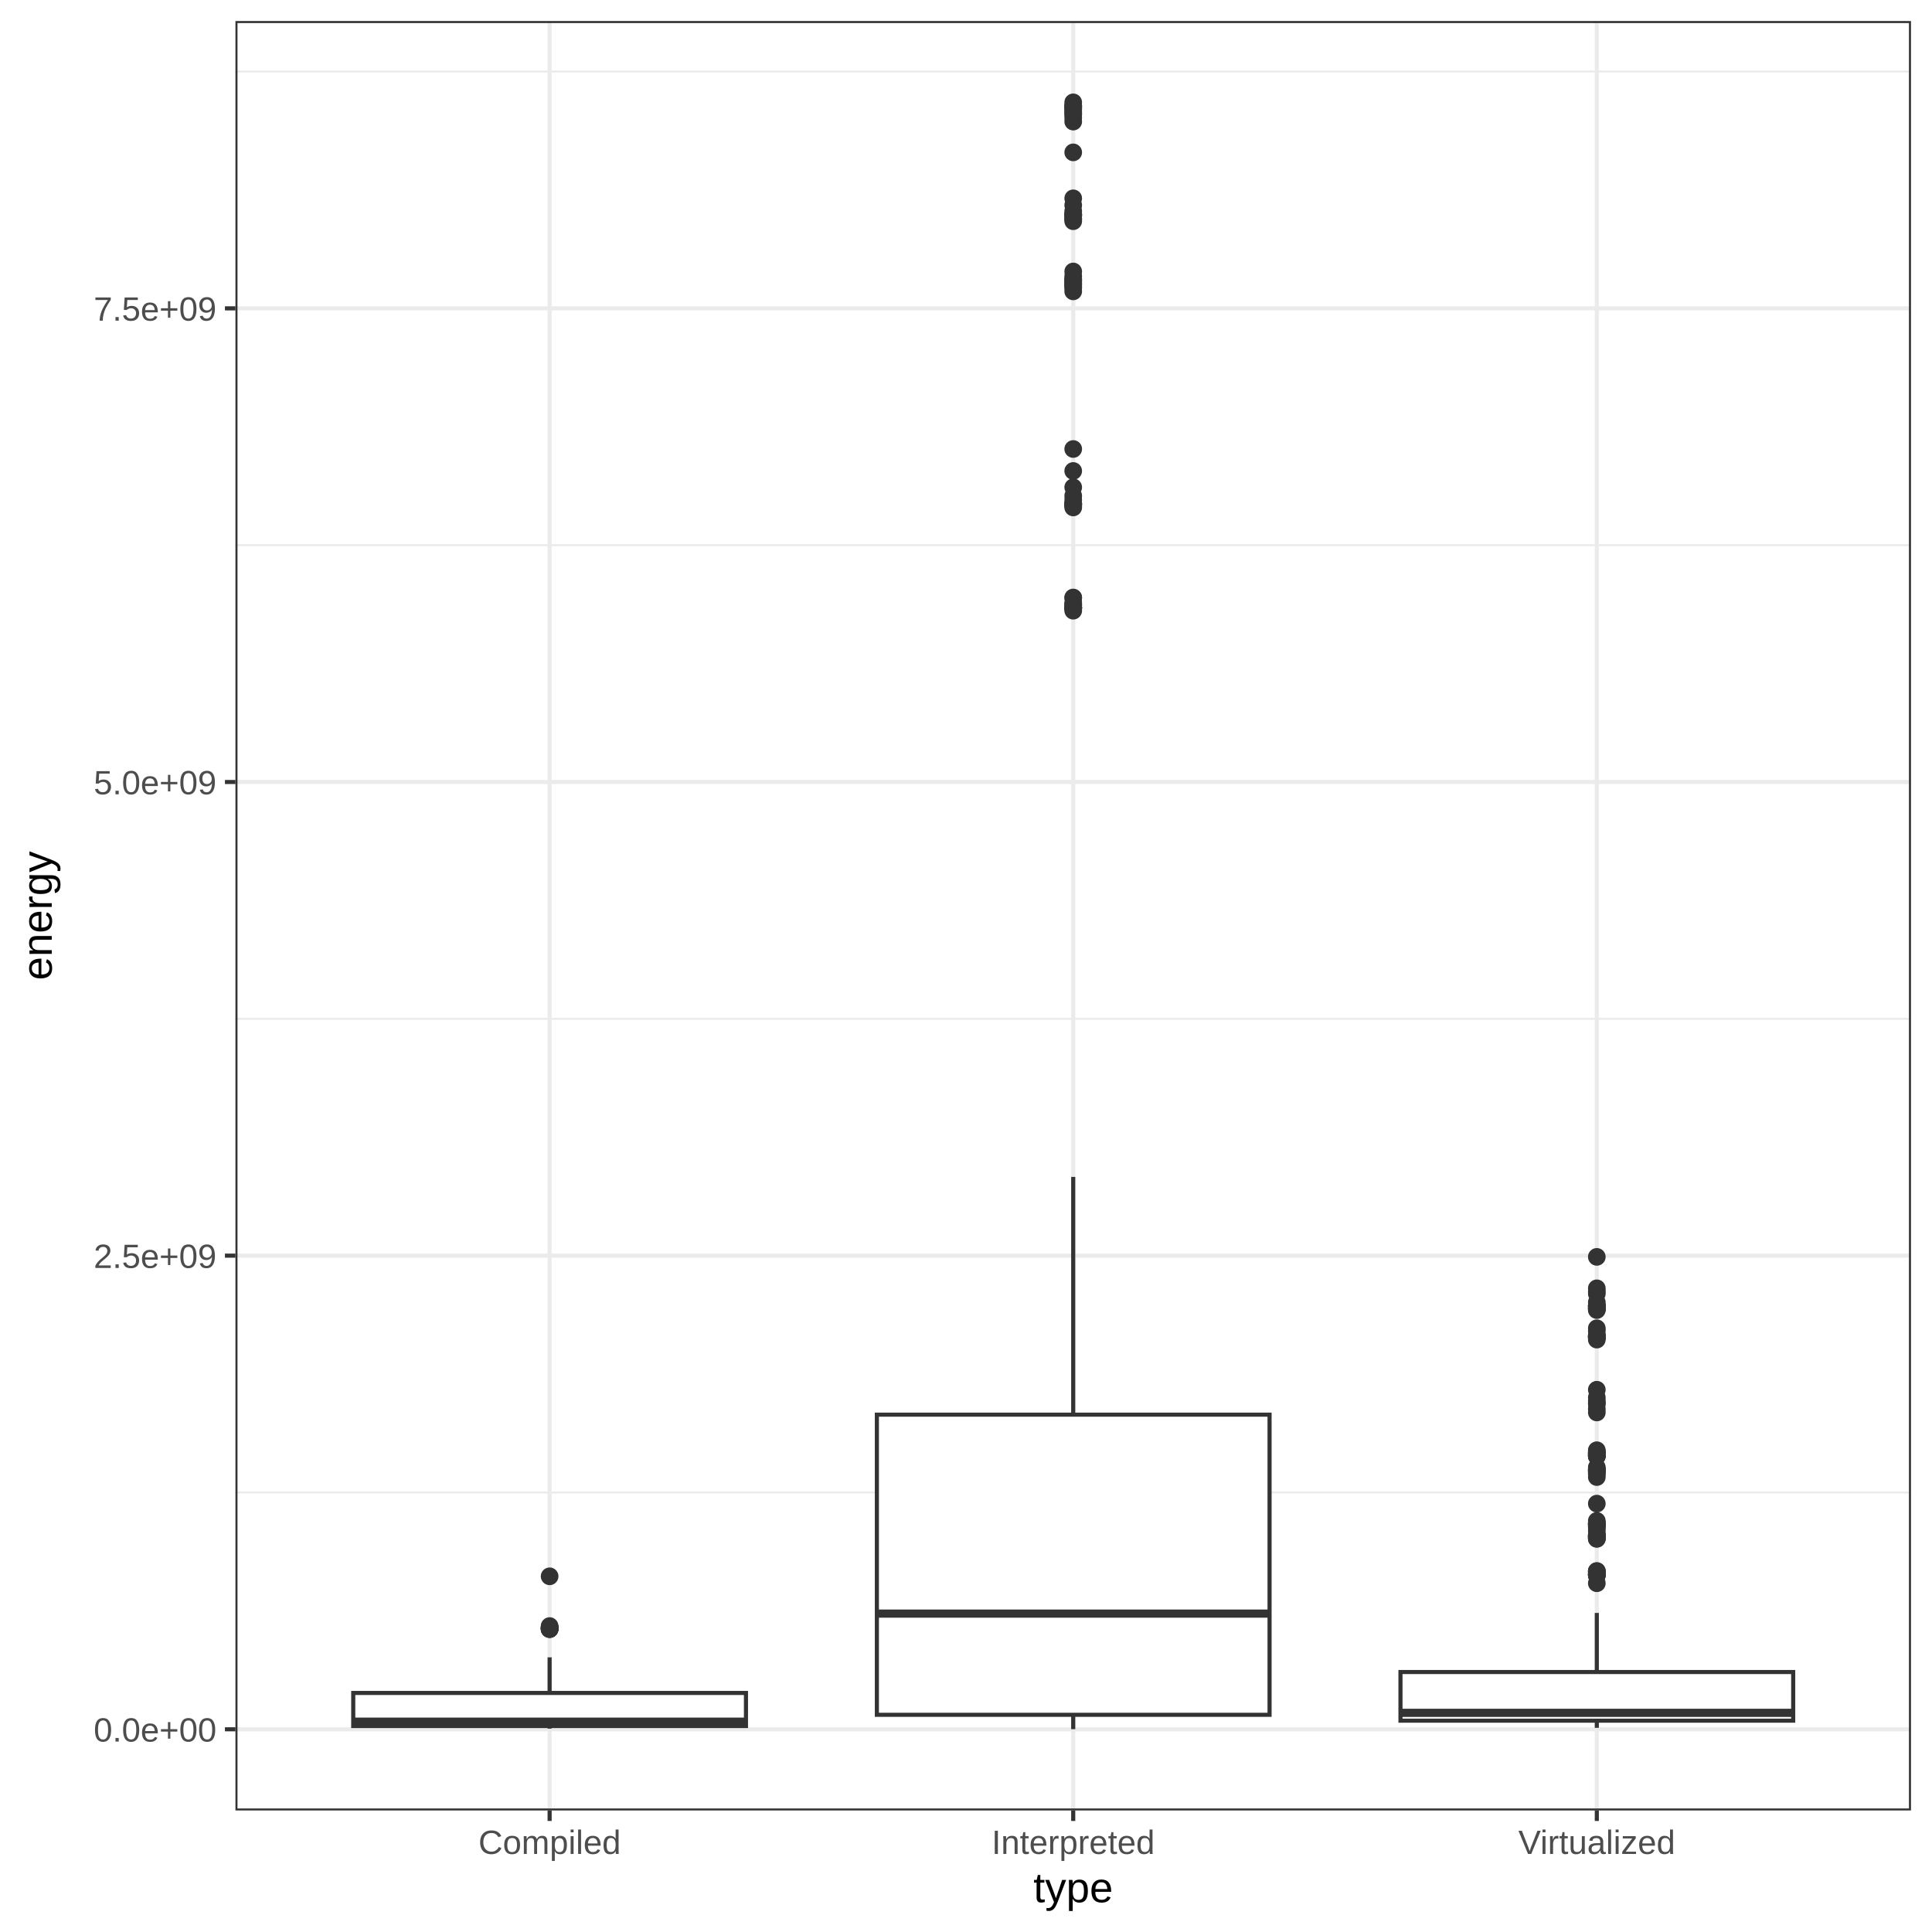
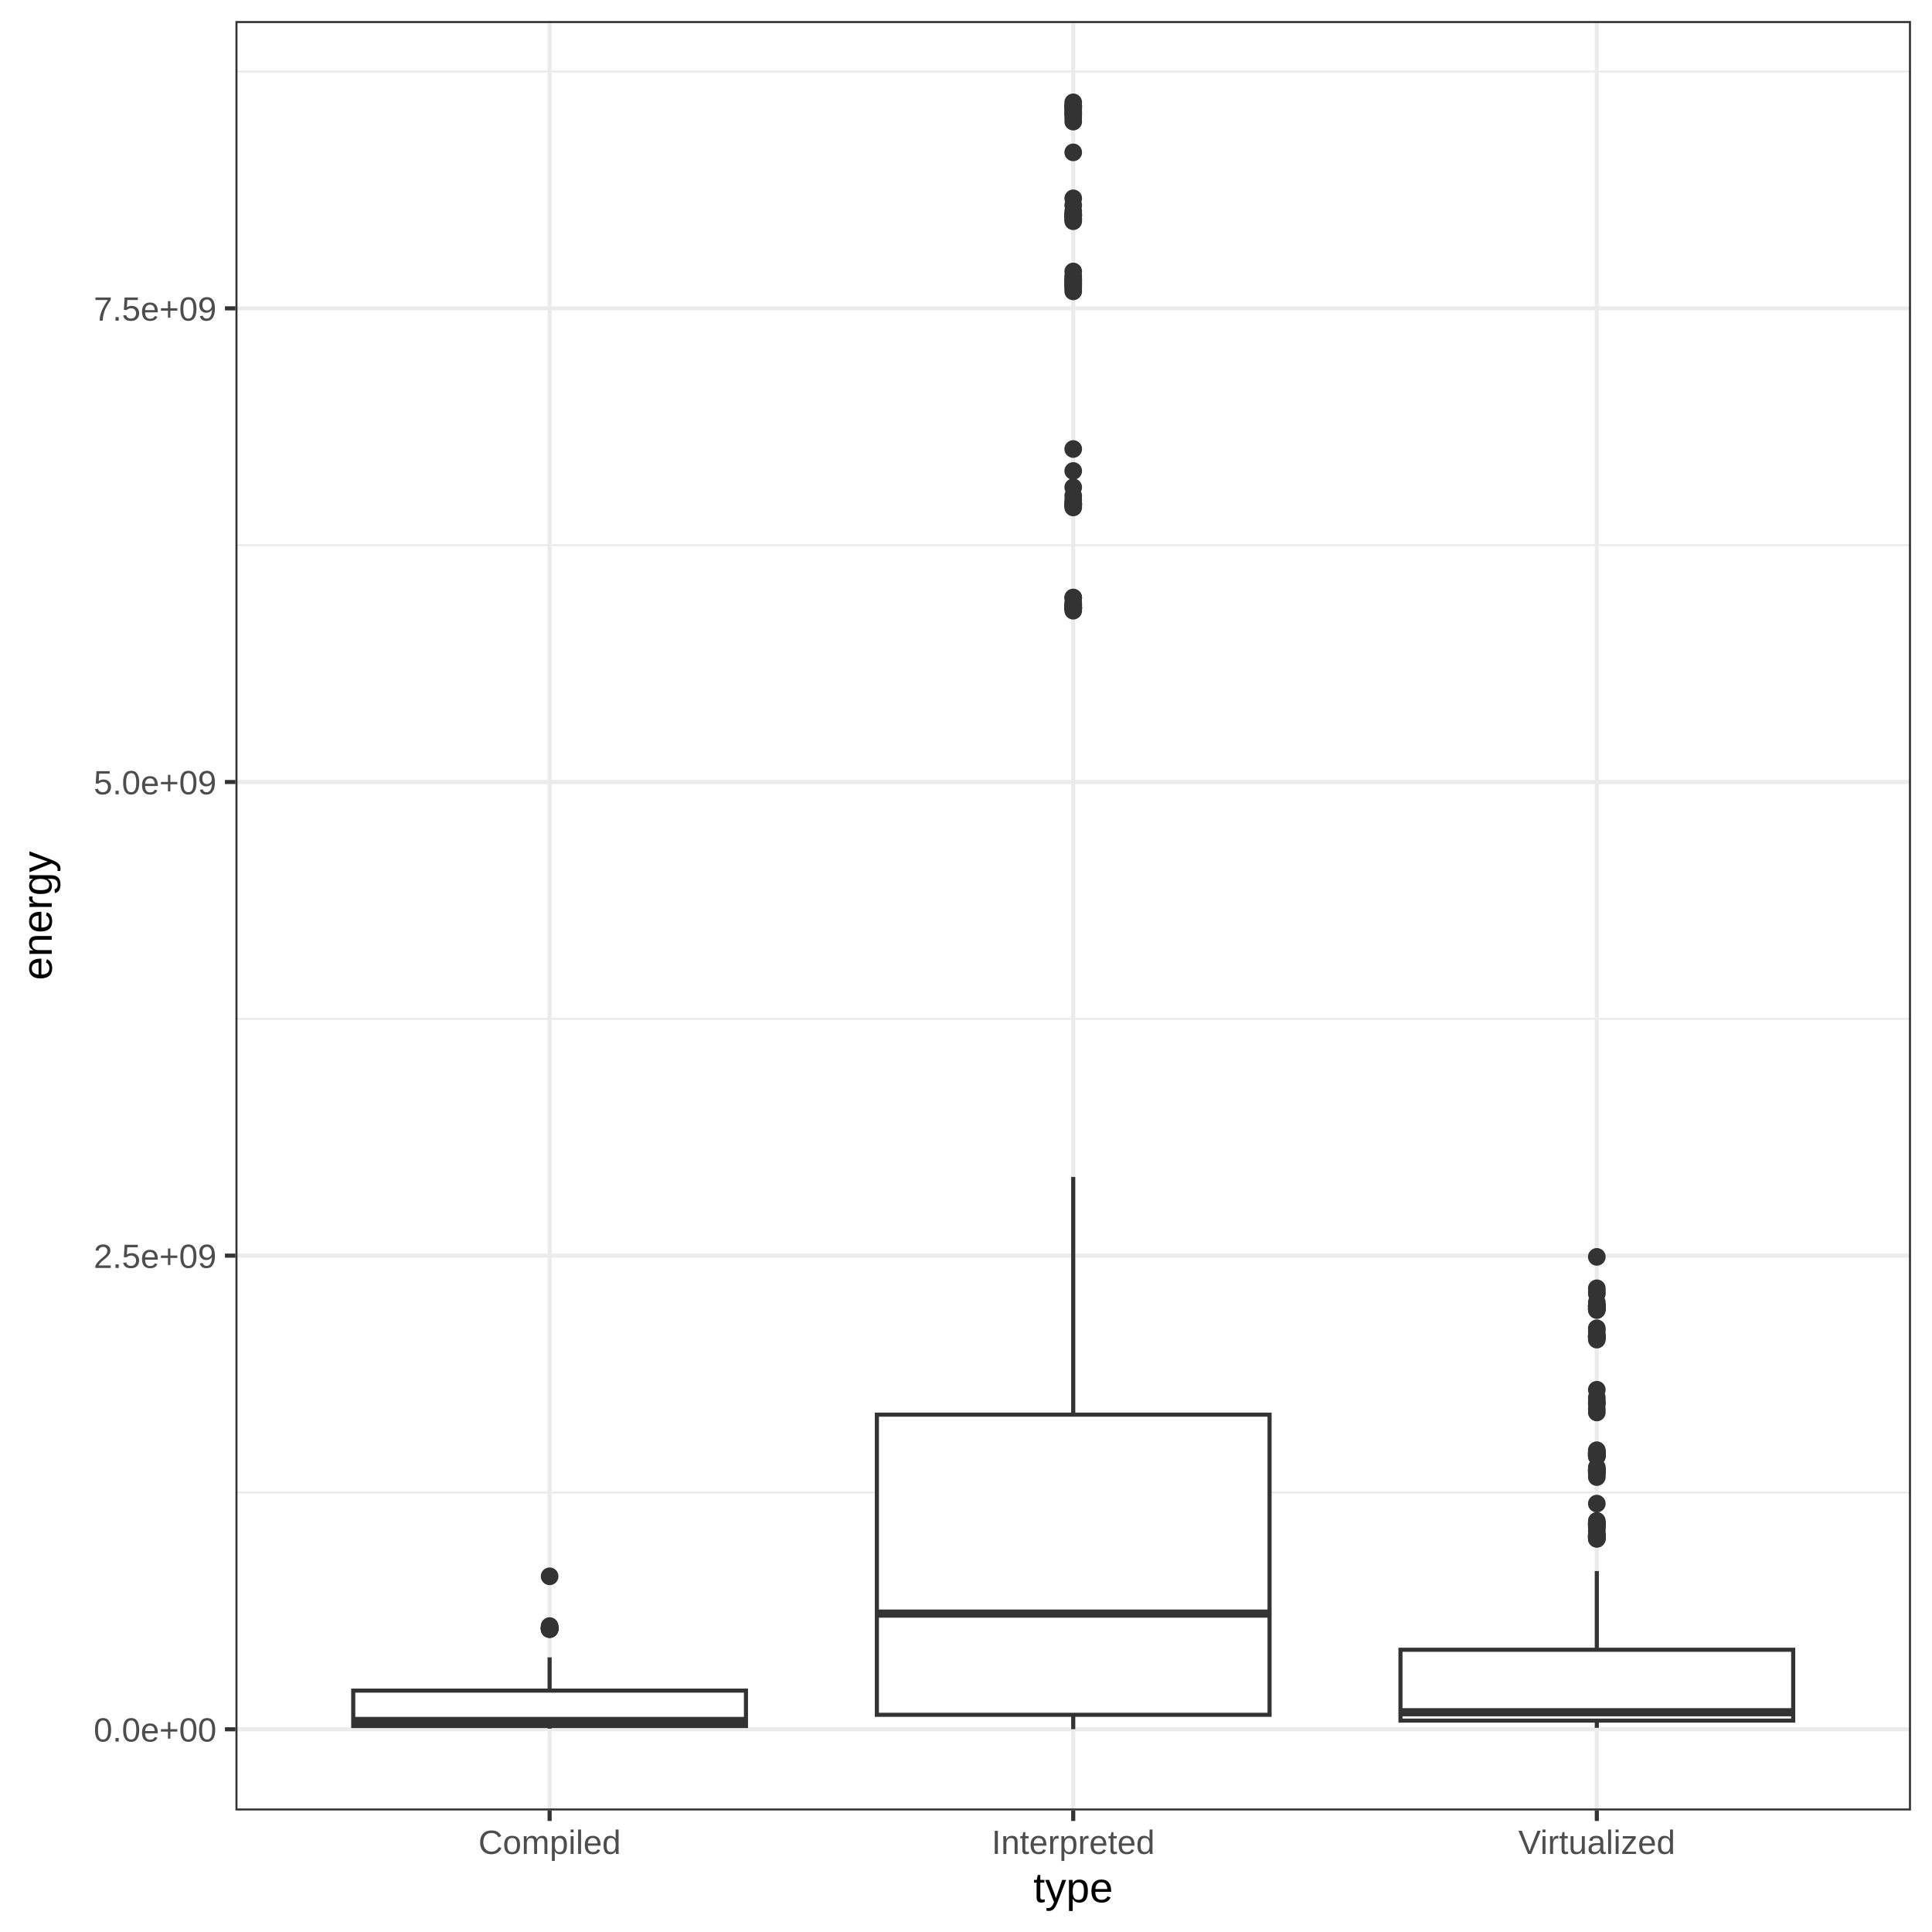
<svg xmlns="http://www.w3.org/2000/svg" class="svglite" width="504.00pt" height="504.00pt" viewBox="0 0 504.00 504.00">
  <defs>
    <style type="text/css">
    .svglite line, .svglite polyline, .svglite polygon, .svglite path, .svglite rect, .svglite circle {
      fill: none;
      stroke: #000000;
      stroke-linecap: round;
      stroke-linejoin: round;
      stroke-miterlimit: 10.00;
    }
    .svglite text {
      white-space: pre;
    }
  </style>
  </defs>
  <rect width="100%" height="100%" style="stroke: none; fill: #FFFFFF;" />
  <defs>
    <clipPath id="cpMC4wMHw1MDQuMDB8MC4wMHw1MDQuMDA=">
      <rect x="0.00" y="0.00" width="504.00" height="504.00" />
    </clipPath>
  </defs>
  <g clip-path="url(#cpMC4wMHw1MDQuMDB8MC4wMHw1MDQuMDA=)">
    <rect x="0.00" y="0.00" width="504.00" height="504.00" style="stroke-width: 1.07; stroke: #FFFFFF; fill: #FFFFFF;" />
  </g>
  <defs>
    <clipPath id="cpNjEuNDJ8NDk4LjUyfDUuNDh8NDcyLjI5">
      <rect x="61.42" y="5.48" width="437.10" height="466.82" />
    </clipPath>
  </defs>
  <g clip-path="url(#cpNjEuNDJ8NDk4LjUyfDUuNDh8NDcyLjI5)">
    <rect x="61.42" y="5.48" width="437.10" height="466.82" style="stroke-width: 1.07; stroke: none; fill: #FFFFFF;" />
    <polyline points="61.42,389.34 498.52,389.34 " style="stroke-width: 0.53; stroke: #EBEBEB; stroke-linecap: butt;" />
    <polyline points="61.42,265.78 498.52,265.78 " style="stroke-width: 0.53; stroke: #EBEBEB; stroke-linecap: butt;" />
    <polyline points="61.42,142.22 498.52,142.22 " style="stroke-width: 0.53; stroke: #EBEBEB; stroke-linecap: butt;" />
    <polyline points="61.42,18.66 498.52,18.66 " style="stroke-width: 0.53; stroke: #EBEBEB; stroke-linecap: butt;" />
    <polyline points="61.42,451.12 498.52,451.12 " style="stroke-width: 1.07; stroke: #EBEBEB; stroke-linecap: butt;" />
    <polyline points="61.42,327.56 498.52,327.56 " style="stroke-width: 1.07; stroke: #EBEBEB; stroke-linecap: butt;" />
    <polyline points="61.42,204.00 498.52,204.00 " style="stroke-width: 1.07; stroke: #EBEBEB; stroke-linecap: butt;" />
    <polyline points="61.42,80.44 498.52,80.44 " style="stroke-width: 1.07; stroke: #EBEBEB; stroke-linecap: butt;" />
    <polyline points="143.38,472.29 143.38,5.48 " style="stroke-width: 1.07; stroke: #EBEBEB; stroke-linecap: butt;" />
    <polyline points="279.97,472.29 279.97,5.48 " style="stroke-width: 1.07; stroke: #EBEBEB; stroke-linecap: butt;" />
    <polyline points="416.56,472.29 416.56,5.48 " style="stroke-width: 1.07; stroke: #EBEBEB; stroke-linecap: butt;" />
    <circle cx="143.38" cy="411.21" r="1.95" style="stroke-width: 0.71; stroke: #333333; fill: #333333;" />
    <circle cx="143.38" cy="424.52" r="1.95" style="stroke-width: 0.71; stroke: #333333; fill: #333333;" />
    <circle cx="143.38" cy="424.97" r="1.95" style="stroke-width: 0.71; stroke: #333333; fill: #333333;" />
    <circle cx="143.38" cy="424.64" r="1.95" style="stroke-width: 0.71; stroke: #333333; fill: #333333;" />
    <circle cx="143.38" cy="424.19" r="1.95" style="stroke-width: 0.71; stroke: #333333; fill: #333333;" />
    <circle cx="143.38" cy="424.61" r="1.95" style="stroke-width: 0.71; stroke: #333333; fill: #333333;" />
    <circle cx="143.38" cy="424.65" r="1.95" style="stroke-width: 0.71; stroke: #333333; fill: #333333;" />
    <circle cx="143.38" cy="424.98" r="1.95" style="stroke-width: 0.71; stroke: #333333; fill: #333333;" />
    <circle cx="143.38" cy="424.97" r="1.95" style="stroke-width: 0.71; stroke: #333333; fill: #333333;" />
    <circle cx="143.38" cy="424.88" r="1.95" style="stroke-width: 0.71; stroke: #333333; fill: #333333;" />
    <circle cx="143.38" cy="424.94" r="1.95" style="stroke-width: 0.71; stroke: #333333; fill: #333333;" />
-     <line x1="143.38" y1="441.64" x2="143.38" y2="432.35" style="stroke-width: 1.07; stroke: #333333; stroke-linecap: butt;" />
-     <line x1="143.38" y1="450.27" x2="143.38" y2="450.95" style="stroke-width: 1.07; stroke: #333333; stroke-linecap: butt;" />
-     <polygon points="92.15,441.64 92.15,450.27 194.60,450.27 194.60,441.64 92.15,441.64 " style="stroke-width: 1.07; stroke: #333333; stroke-linecap: butt; stroke-linejoin: miter; fill: #FFFFFF;" />
-     <line x1="92.15" y1="449.13" x2="194.60" y2="449.13" style="stroke-width: 2.13; stroke: #333333; stroke-linecap: butt; stroke-linejoin: miter;" />
+     <line x1="143.38" y1="441.03" x2="143.38" y2="432.35" style="stroke-width: 1.07; stroke: #333333; stroke-linecap: butt;" />
+     <line x1="143.38" y1="450.26" x2="143.38" y2="450.95" style="stroke-width: 1.07; stroke: #333333; stroke-linecap: butt;" />
+     <polygon points="92.15,441.03 92.15,450.26 194.60,450.26 194.60,441.03 92.15,441.03 " style="stroke-width: 1.07; stroke: #333333; stroke-linecap: butt; stroke-linejoin: miter; fill: #FFFFFF;" />
+     <line x1="92.15" y1="448.95" x2="194.60" y2="448.95" style="stroke-width: 2.13; stroke: #333333; stroke-linecap: butt; stroke-linejoin: miter;" />
    <circle cx="279.97" cy="55.09" r="1.95" style="stroke-width: 0.71; stroke: #333333; fill: #333333;" />
    <circle cx="279.97" cy="39.75" r="1.95" style="stroke-width: 0.71; stroke: #333333; fill: #333333;" />
    <circle cx="279.97" cy="56.19" r="1.95" style="stroke-width: 0.71; stroke: #333333; fill: #333333;" />
    <circle cx="279.97" cy="55.89" r="1.95" style="stroke-width: 0.71; stroke: #333333; fill: #333333;" />
    <circle cx="279.97" cy="51.74" r="1.95" style="stroke-width: 0.71; stroke: #333333; fill: #333333;" />
    <circle cx="279.97" cy="53.53" r="1.95" style="stroke-width: 0.71; stroke: #333333; fill: #333333;" />
    <circle cx="279.97" cy="56.36" r="1.95" style="stroke-width: 0.71; stroke: #333333; fill: #333333;" />
    <circle cx="279.97" cy="57.71" r="1.95" style="stroke-width: 0.71; stroke: #333333; fill: #333333;" />
    <circle cx="279.97" cy="57.13" r="1.95" style="stroke-width: 0.71; stroke: #333333; fill: #333333;" />
    <circle cx="279.97" cy="57.17" r="1.95" style="stroke-width: 0.71; stroke: #333333; fill: #333333;" />
    <circle cx="279.97" cy="55.94" r="1.95" style="stroke-width: 0.71; stroke: #333333; fill: #333333;" />
    <circle cx="279.97" cy="158.61" r="1.95" style="stroke-width: 0.71; stroke: #333333; fill: #333333;" />
    <circle cx="279.97" cy="159.31" r="1.95" style="stroke-width: 0.71; stroke: #333333; fill: #333333;" />
    <circle cx="279.97" cy="155.99" r="1.95" style="stroke-width: 0.71; stroke: #333333; fill: #333333;" />
    <circle cx="279.97" cy="157.28" r="1.95" style="stroke-width: 0.71; stroke: #333333; fill: #333333;" />
    <circle cx="279.97" cy="155.87" r="1.95" style="stroke-width: 0.71; stroke: #333333; fill: #333333;" />
    <circle cx="279.97" cy="158.54" r="1.95" style="stroke-width: 0.71; stroke: #333333; fill: #333333;" />
    <circle cx="279.97" cy="157.90" r="1.95" style="stroke-width: 0.71; stroke: #333333; fill: #333333;" />
    <circle cx="279.97" cy="158.46" r="1.95" style="stroke-width: 0.71; stroke: #333333; fill: #333333;" />
    <circle cx="279.97" cy="157.67" r="1.95" style="stroke-width: 0.71; stroke: #333333; fill: #333333;" />
    <circle cx="279.97" cy="158.53" r="1.95" style="stroke-width: 0.71; stroke: #333333; fill: #333333;" />
    <circle cx="279.97" cy="158.79" r="1.95" style="stroke-width: 0.71; stroke: #333333; fill: #333333;" />
    <circle cx="279.97" cy="28.53" r="1.95" style="stroke-width: 0.71; stroke: #333333; fill: #333333;" />
    <circle cx="279.97" cy="27.84" r="1.95" style="stroke-width: 0.71; stroke: #333333; fill: #333333;" />
    <circle cx="279.97" cy="27.75" r="1.95" style="stroke-width: 0.71; stroke: #333333; fill: #333333;" />
    <circle cx="279.97" cy="27.51" r="1.95" style="stroke-width: 0.71; stroke: #333333; fill: #333333;" />
    <circle cx="279.97" cy="28.23" r="1.95" style="stroke-width: 0.71; stroke: #333333; fill: #333333;" />
    <circle cx="279.97" cy="29.90" r="1.95" style="stroke-width: 0.71; stroke: #333333; fill: #333333;" />
    <circle cx="279.97" cy="31.72" r="1.95" style="stroke-width: 0.71; stroke: #333333; fill: #333333;" />
    <circle cx="279.97" cy="26.70" r="1.95" style="stroke-width: 0.71; stroke: #333333; fill: #333333;" />
    <circle cx="279.97" cy="29.18" r="1.95" style="stroke-width: 0.71; stroke: #333333; fill: #333333;" />
    <circle cx="279.97" cy="30.71" r="1.95" style="stroke-width: 0.71; stroke: #333333; fill: #333333;" />
    <circle cx="279.97" cy="29.60" r="1.95" style="stroke-width: 0.71; stroke: #333333; fill: #333333;" />
    <circle cx="279.97" cy="132.38" r="1.95" style="stroke-width: 0.71; stroke: #333333; fill: #333333;" />
    <circle cx="279.97" cy="131.50" r="1.95" style="stroke-width: 0.71; stroke: #333333; fill: #333333;" />
    <circle cx="279.97" cy="117.13" r="1.95" style="stroke-width: 0.71; stroke: #333333; fill: #333333;" />
    <circle cx="279.97" cy="131.97" r="1.95" style="stroke-width: 0.71; stroke: #333333; fill: #333333;" />
    <circle cx="279.97" cy="127.12" r="1.95" style="stroke-width: 0.71; stroke: #333333; fill: #333333;" />
    <circle cx="279.97" cy="130.46" r="1.95" style="stroke-width: 0.71; stroke: #333333; fill: #333333;" />
    <circle cx="279.97" cy="131.38" r="1.95" style="stroke-width: 0.71; stroke: #333333; fill: #333333;" />
    <circle cx="279.97" cy="122.86" r="1.95" style="stroke-width: 0.71; stroke: #333333; fill: #333333;" />
    <circle cx="279.97" cy="131.39" r="1.95" style="stroke-width: 0.71; stroke: #333333; fill: #333333;" />
    <circle cx="279.97" cy="129.34" r="1.95" style="stroke-width: 0.71; stroke: #333333; fill: #333333;" />
    <circle cx="279.97" cy="131.74" r="1.95" style="stroke-width: 0.71; stroke: #333333; fill: #333333;" />
    <circle cx="279.97" cy="75.15" r="1.95" style="stroke-width: 0.71; stroke: #333333; fill: #333333;" />
    <circle cx="279.97" cy="73.27" r="1.95" style="stroke-width: 0.71; stroke: #333333; fill: #333333;" />
    <circle cx="279.97" cy="73.08" r="1.95" style="stroke-width: 0.71; stroke: #333333; fill: #333333;" />
    <circle cx="279.97" cy="73.70" r="1.95" style="stroke-width: 0.71; stroke: #333333; fill: #333333;" />
    <circle cx="279.97" cy="76.01" r="1.95" style="stroke-width: 0.71; stroke: #333333; fill: #333333;" />
    <circle cx="279.97" cy="74.27" r="1.95" style="stroke-width: 0.71; stroke: #333333; fill: #333333;" />
    <circle cx="279.97" cy="70.82" r="1.95" style="stroke-width: 0.71; stroke: #333333; fill: #333333;" />
    <circle cx="279.97" cy="72.06" r="1.95" style="stroke-width: 0.71; stroke: #333333; fill: #333333;" />
    <circle cx="279.97" cy="74.04" r="1.95" style="stroke-width: 0.71; stroke: #333333; fill: #333333;" />
    <circle cx="279.97" cy="72.68" r="1.95" style="stroke-width: 0.71; stroke: #333333; fill: #333333;" />
    <circle cx="279.97" cy="74.75" r="1.95" style="stroke-width: 0.71; stroke: #333333; fill: #333333;" />
    <line x1="279.97" y1="369.04" x2="279.97" y2="307.03" style="stroke-width: 1.07; stroke: #333333; stroke-linecap: butt;" />
    <line x1="279.97" y1="447.34" x2="279.97" y2="451.08" style="stroke-width: 1.07; stroke: #333333; stroke-linecap: butt;" />
    <polygon points="228.75,369.04 228.75,447.34 331.19,447.34 331.19,369.04 228.75,369.04 " style="stroke-width: 1.07; stroke: #333333; stroke-linecap: butt; stroke-linejoin: miter; fill: #FFFFFF;" />
    <line x1="228.75" y1="420.94" x2="331.19" y2="420.94" style="stroke-width: 2.13; stroke: #333333; stroke-linecap: butt; stroke-linejoin: miter;" />
    <circle cx="416.56" cy="339.73" r="1.95" style="stroke-width: 0.71; stroke: #333333; fill: #333333;" />
    <circle cx="416.56" cy="340.70" r="1.95" style="stroke-width: 0.71; stroke: #333333; fill: #333333;" />
    <circle cx="416.56" cy="341.51" r="1.95" style="stroke-width: 0.71; stroke: #333333; fill: #333333;" />
    <circle cx="416.56" cy="340.53" r="1.95" style="stroke-width: 0.71; stroke: #333333; fill: #333333;" />
    <circle cx="416.56" cy="341.22" r="1.95" style="stroke-width: 0.71; stroke: #333333; fill: #333333;" />
    <circle cx="416.56" cy="341.76" r="1.95" style="stroke-width: 0.71; stroke: #333333; fill: #333333;" />
    <circle cx="416.56" cy="341.43" r="1.95" style="stroke-width: 0.71; stroke: #333333; fill: #333333;" />
    <circle cx="416.56" cy="340.81" r="1.95" style="stroke-width: 0.71; stroke: #333333; fill: #333333;" />
    <circle cx="416.56" cy="340.70" r="1.95" style="stroke-width: 0.71; stroke: #333333; fill: #333333;" />
    <circle cx="416.56" cy="341.22" r="1.95" style="stroke-width: 0.71; stroke: #333333; fill: #333333;" />
    <circle cx="416.56" cy="340.76" r="1.95" style="stroke-width: 0.71; stroke: #333333; fill: #333333;" />
    <circle cx="416.56" cy="382.77" r="1.95" style="stroke-width: 0.71; stroke: #333333; fill: #333333;" />
    <circle cx="416.56" cy="383.52" r="1.95" style="stroke-width: 0.71; stroke: #333333; fill: #333333;" />
    <circle cx="416.56" cy="385.32" r="1.95" style="stroke-width: 0.71; stroke: #333333; fill: #333333;" />
    <circle cx="416.56" cy="384.57" r="1.95" style="stroke-width: 0.71; stroke: #333333; fill: #333333;" />
    <circle cx="416.56" cy="379.28" r="1.95" style="stroke-width: 0.71; stroke: #333333; fill: #333333;" />
    <circle cx="416.56" cy="383.41" r="1.95" style="stroke-width: 0.71; stroke: #333333; fill: #333333;" />
    <circle cx="416.56" cy="383.50" r="1.95" style="stroke-width: 0.71; stroke: #333333; fill: #333333;" />
    <circle cx="416.56" cy="383.91" r="1.95" style="stroke-width: 0.71; stroke: #333333; fill: #333333;" />
    <circle cx="416.56" cy="384.24" r="1.95" style="stroke-width: 0.71; stroke: #333333; fill: #333333;" />
    <circle cx="416.56" cy="383.24" r="1.95" style="stroke-width: 0.71; stroke: #333333; fill: #333333;" />
    <circle cx="416.56" cy="383.82" r="1.95" style="stroke-width: 0.71; stroke: #333333; fill: #333333;" />
    <circle cx="416.56" cy="349.46" r="1.95" style="stroke-width: 0.71; stroke: #333333; fill: #333333;" />
    <circle cx="416.56" cy="348.66" r="1.95" style="stroke-width: 0.71; stroke: #333333; fill: #333333;" />
    <circle cx="416.56" cy="347.19" r="1.95" style="stroke-width: 0.71; stroke: #333333; fill: #333333;" />
    <circle cx="416.56" cy="348.44" r="1.95" style="stroke-width: 0.71; stroke: #333333; fill: #333333;" />
    <circle cx="416.56" cy="346.51" r="1.95" style="stroke-width: 0.71; stroke: #333333; fill: #333333;" />
    <circle cx="416.56" cy="348.54" r="1.95" style="stroke-width: 0.71; stroke: #333333; fill: #333333;" />
    <circle cx="416.56" cy="348.84" r="1.95" style="stroke-width: 0.71; stroke: #333333; fill: #333333;" />
    <circle cx="416.56" cy="348.30" r="1.95" style="stroke-width: 0.71; stroke: #333333; fill: #333333;" />
    <circle cx="416.56" cy="348.79" r="1.95" style="stroke-width: 0.71; stroke: #333333; fill: #333333;" />
    <circle cx="416.56" cy="348.93" r="1.95" style="stroke-width: 0.71; stroke: #333333; fill: #333333;" />
    <circle cx="416.56" cy="348.94" r="1.95" style="stroke-width: 0.71; stroke: #333333; fill: #333333;" />
    <circle cx="416.56" cy="379.89" r="1.95" style="stroke-width: 0.71; stroke: #333333; fill: #333333;" />
    <circle cx="416.56" cy="379.86" r="1.95" style="stroke-width: 0.71; stroke: #333333; fill: #333333;" />
    <circle cx="416.56" cy="379.06" r="1.95" style="stroke-width: 0.71; stroke: #333333; fill: #333333;" />
    <circle cx="416.56" cy="378.32" r="1.95" style="stroke-width: 0.71; stroke: #333333; fill: #333333;" />
    <circle cx="416.56" cy="379.49" r="1.95" style="stroke-width: 0.71; stroke: #333333; fill: #333333;" />
    <circle cx="416.56" cy="379.80" r="1.95" style="stroke-width: 0.71; stroke: #333333; fill: #333333;" />
    <circle cx="416.56" cy="379.66" r="1.95" style="stroke-width: 0.71; stroke: #333333; fill: #333333;" />
    <circle cx="416.56" cy="378.95" r="1.95" style="stroke-width: 0.71; stroke: #333333; fill: #333333;" />
    <circle cx="416.56" cy="379.35" r="1.95" style="stroke-width: 0.71; stroke: #333333; fill: #333333;" />
    <circle cx="416.56" cy="378.65" r="1.95" style="stroke-width: 0.71; stroke: #333333; fill: #333333;" />
    <circle cx="416.56" cy="379.06" r="1.95" style="stroke-width: 0.71; stroke: #333333; fill: #333333;" />
-     <circle cx="416.56" cy="413.02" r="1.95" style="stroke-width: 0.71; stroke: #333333; fill: #333333;" />
    <circle cx="416.56" cy="368.47" r="1.95" style="stroke-width: 0.71; stroke: #333333; fill: #333333;" />
    <circle cx="416.56" cy="336.08" r="1.95" style="stroke-width: 0.71; stroke: #333333; fill: #333333;" />
    <circle cx="416.56" cy="364.57" r="1.95" style="stroke-width: 0.71; stroke: #333333; fill: #333333;" />
    <circle cx="416.56" cy="366.27" r="1.95" style="stroke-width: 0.71; stroke: #333333; fill: #333333;" />
    <circle cx="416.56" cy="362.54" r="1.95" style="stroke-width: 0.71; stroke: #333333; fill: #333333;" />
    <circle cx="416.56" cy="365.50" r="1.95" style="stroke-width: 0.71; stroke: #333333; fill: #333333;" />
    <circle cx="416.56" cy="336.89" r="1.95" style="stroke-width: 0.71; stroke: #333333; fill: #333333;" />
    <circle cx="416.56" cy="366.02" r="1.95" style="stroke-width: 0.71; stroke: #333333; fill: #333333;" />
    <circle cx="416.56" cy="327.88" r="1.95" style="stroke-width: 0.71; stroke: #333333; fill: #333333;" />
    <circle cx="416.56" cy="367.54" r="1.95" style="stroke-width: 0.71; stroke: #333333; fill: #333333;" />
    <circle cx="416.56" cy="337.49" r="1.95" style="stroke-width: 0.71; stroke: #333333; fill: #333333;" />
    <circle cx="416.56" cy="397.70" r="1.95" style="stroke-width: 0.71; stroke: #333333; fill: #333333;" />
    <circle cx="416.56" cy="399.35" r="1.95" style="stroke-width: 0.71; stroke: #333333; fill: #333333;" />
    <circle cx="416.56" cy="397.46" r="1.95" style="stroke-width: 0.71; stroke: #333333; fill: #333333;" />
    <circle cx="416.56" cy="397.76" r="1.95" style="stroke-width: 0.71; stroke: #333333; fill: #333333;" />
    <circle cx="416.56" cy="398.59" r="1.95" style="stroke-width: 0.71; stroke: #333333; fill: #333333;" />
    <circle cx="416.56" cy="398.19" r="1.95" style="stroke-width: 0.71; stroke: #333333; fill: #333333;" />
    <circle cx="416.56" cy="397.30" r="1.95" style="stroke-width: 0.71; stroke: #333333; fill: #333333;" />
    <circle cx="416.56" cy="392.25" r="1.95" style="stroke-width: 0.71; stroke: #333333; fill: #333333;" />
    <circle cx="416.56" cy="397.98" r="1.95" style="stroke-width: 0.71; stroke: #333333; fill: #333333;" />
    <circle cx="416.56" cy="397.49" r="1.95" style="stroke-width: 0.71; stroke: #333333; fill: #333333;" />
    <circle cx="416.56" cy="396.75" r="1.95" style="stroke-width: 0.71; stroke: #333333; fill: #333333;" />
-     <circle cx="416.56" cy="410.08" r="1.95" style="stroke-width: 0.71; stroke: #333333; fill: #333333;" />
-     <circle cx="416.56" cy="410.38" r="1.95" style="stroke-width: 0.71; stroke: #333333; fill: #333333;" />
-     <circle cx="416.56" cy="410.72" r="1.95" style="stroke-width: 0.71; stroke: #333333; fill: #333333;" />
-     <circle cx="416.56" cy="410.90" r="1.95" style="stroke-width: 0.71; stroke: #333333; fill: #333333;" />
-     <circle cx="416.56" cy="409.86" r="1.95" style="stroke-width: 0.71; stroke: #333333; fill: #333333;" />
-     <circle cx="416.56" cy="410.96" r="1.95" style="stroke-width: 0.71; stroke: #333333; fill: #333333;" />
-     <circle cx="416.56" cy="410.65" r="1.95" style="stroke-width: 0.71; stroke: #333333; fill: #333333;" />
-     <circle cx="416.56" cy="410.69" r="1.95" style="stroke-width: 0.71; stroke: #333333; fill: #333333;" />
-     <circle cx="416.56" cy="409.97" r="1.95" style="stroke-width: 0.71; stroke: #333333; fill: #333333;" />
-     <circle cx="416.56" cy="409.84" r="1.95" style="stroke-width: 0.71; stroke: #333333; fill: #333333;" />
-     <circle cx="416.56" cy="410.95" r="1.95" style="stroke-width: 0.71; stroke: #333333; fill: #333333;" />
    <circle cx="416.56" cy="400.76" r="1.95" style="stroke-width: 0.71; stroke: #333333; fill: #333333;" />
    <circle cx="416.56" cy="401.38" r="1.95" style="stroke-width: 0.71; stroke: #333333; fill: #333333;" />
    <circle cx="416.56" cy="400.41" r="1.95" style="stroke-width: 0.71; stroke: #333333; fill: #333333;" />
    <circle cx="416.56" cy="400.31" r="1.95" style="stroke-width: 0.71; stroke: #333333; fill: #333333;" />
    <circle cx="416.56" cy="401.15" r="1.95" style="stroke-width: 0.71; stroke: #333333; fill: #333333;" />
    <circle cx="416.56" cy="401.18" r="1.95" style="stroke-width: 0.71; stroke: #333333; fill: #333333;" />
    <circle cx="416.56" cy="400.92" r="1.95" style="stroke-width: 0.71; stroke: #333333; fill: #333333;" />
    <circle cx="416.56" cy="401.44" r="1.95" style="stroke-width: 0.71; stroke: #333333; fill: #333333;" />
    <circle cx="416.56" cy="400.69" r="1.95" style="stroke-width: 0.71; stroke: #333333; fill: #333333;" />
    <circle cx="416.56" cy="400.81" r="1.95" style="stroke-width: 0.71; stroke: #333333; fill: #333333;" />
    <circle cx="416.56" cy="400.68" r="1.95" style="stroke-width: 0.71; stroke: #333333; fill: #333333;" />
-     <line x1="416.56" y1="436.18" x2="416.56" y2="420.77" style="stroke-width: 1.07; stroke: #333333; stroke-linecap: butt;" />
-     <line x1="416.56" y1="448.87" x2="416.56" y2="450.74" style="stroke-width: 1.07; stroke: #333333; stroke-linecap: butt;" />
-     <polygon points="365.34,436.18 365.34,448.87 467.79,448.87 467.79,436.18 365.34,436.18 " style="stroke-width: 1.07; stroke: #333333; stroke-linecap: butt; stroke-linejoin: miter; fill: #FFFFFF;" />
-     <line x1="365.34" y1="446.83" x2="467.79" y2="446.83" style="stroke-width: 2.13; stroke: #333333; stroke-linecap: butt; stroke-linejoin: miter;" />
+     <line x1="416.56" y1="430.37" x2="416.56" y2="409.84" style="stroke-width: 1.07; stroke: #333333; stroke-linecap: butt;" />
+     <line x1="416.56" y1="448.85" x2="416.56" y2="450.74" style="stroke-width: 1.07; stroke: #333333; stroke-linecap: butt;" />
+     <polygon points="365.34,430.37 365.34,448.85 467.79,448.85 467.79,430.37 365.34,430.37 " style="stroke-width: 1.07; stroke: #333333; stroke-linecap: butt; stroke-linejoin: miter; fill: #FFFFFF;" />
+     <line x1="365.34" y1="446.67" x2="467.79" y2="446.67" style="stroke-width: 2.13; stroke: #333333; stroke-linecap: butt; stroke-linejoin: miter;" />
    <rect x="61.42" y="5.48" width="437.10" height="466.82" style="stroke-width: 1.07; stroke: #333333;" />
  </g>
  <g clip-path="url(#cpMC4wMHw1MDQuMDB8MC4wMHw1MDQuMDA=)">
    <text x="56.49" y="454.33" text-anchor="end" style="font-size: 8.80px;fill: #4D4D4D; font-family: &quot;Liberation Sans&quot;;" textLength="37.96px" lengthAdjust="spacingAndGlyphs">0.0e+00</text>
    <text x="56.49" y="330.77" text-anchor="end" style="font-size: 8.80px;fill: #4D4D4D; font-family: &quot;Liberation Sans&quot;;" textLength="37.96px" lengthAdjust="spacingAndGlyphs">2.5e+09</text>
    <text x="56.49" y="207.21" text-anchor="end" style="font-size: 8.80px;fill: #4D4D4D; font-family: &quot;Liberation Sans&quot;;" textLength="37.96px" lengthAdjust="spacingAndGlyphs">5.0e+09</text>
    <text x="56.49" y="83.65" text-anchor="end" style="font-size: 8.80px;fill: #4D4D4D; font-family: &quot;Liberation Sans&quot;;" textLength="37.96px" lengthAdjust="spacingAndGlyphs">7.5e+09</text>
    <polyline points="58.68,451.12 61.42,451.12 " style="stroke-width: 1.07; stroke: #333333; stroke-linecap: butt;" />
    <polyline points="58.68,327.56 61.42,327.56 " style="stroke-width: 1.07; stroke: #333333; stroke-linecap: butt;" />
    <polyline points="58.68,204.00 61.42,204.00 " style="stroke-width: 1.07; stroke: #333333; stroke-linecap: butt;" />
    <polyline points="58.68,80.44 61.42,80.44 " style="stroke-width: 1.07; stroke: #333333; stroke-linecap: butt;" />
    <polyline points="143.38,475.03 143.38,472.29 " style="stroke-width: 1.07; stroke: #333333; stroke-linecap: butt;" />
    <polyline points="279.97,475.03 279.97,472.29 " style="stroke-width: 1.07; stroke: #333333; stroke-linecap: butt;" />
    <polyline points="416.56,475.03 416.56,472.29 " style="stroke-width: 1.07; stroke: #333333; stroke-linecap: butt;" />
    <text x="143.38" y="483.64" text-anchor="middle" style="font-size: 8.80px;fill: #4D4D4D; font-family: &quot;Liberation Sans&quot;;" textLength="41.58px" lengthAdjust="spacingAndGlyphs">Compiled</text>
    <text x="279.97" y="483.64" text-anchor="middle" style="font-size: 8.80px;fill: #4D4D4D; font-family: &quot;Liberation Sans&quot;;" textLength="49.51px" lengthAdjust="spacingAndGlyphs">Interpreted</text>
    <text x="416.56" y="483.64" text-anchor="middle" style="font-size: 8.80px;fill: #4D4D4D; font-family: &quot;Liberation Sans&quot;;" textLength="46.81px" lengthAdjust="spacingAndGlyphs">Virtualized</text>
    <text x="279.97" y="496.23" text-anchor="middle" style="font-size: 11.00px; font-family: &quot;Liberation Sans&quot;;" textLength="24.57px" lengthAdjust="spacingAndGlyphs">type</text>
    <text transform="translate(13.50,238.89) rotate(-90)" text-anchor="middle" style="font-size: 11.00px; font-family: &quot;Liberation Sans&quot;;" textLength="38.33px" lengthAdjust="spacingAndGlyphs">energy</text>
  </g>
</svg>
